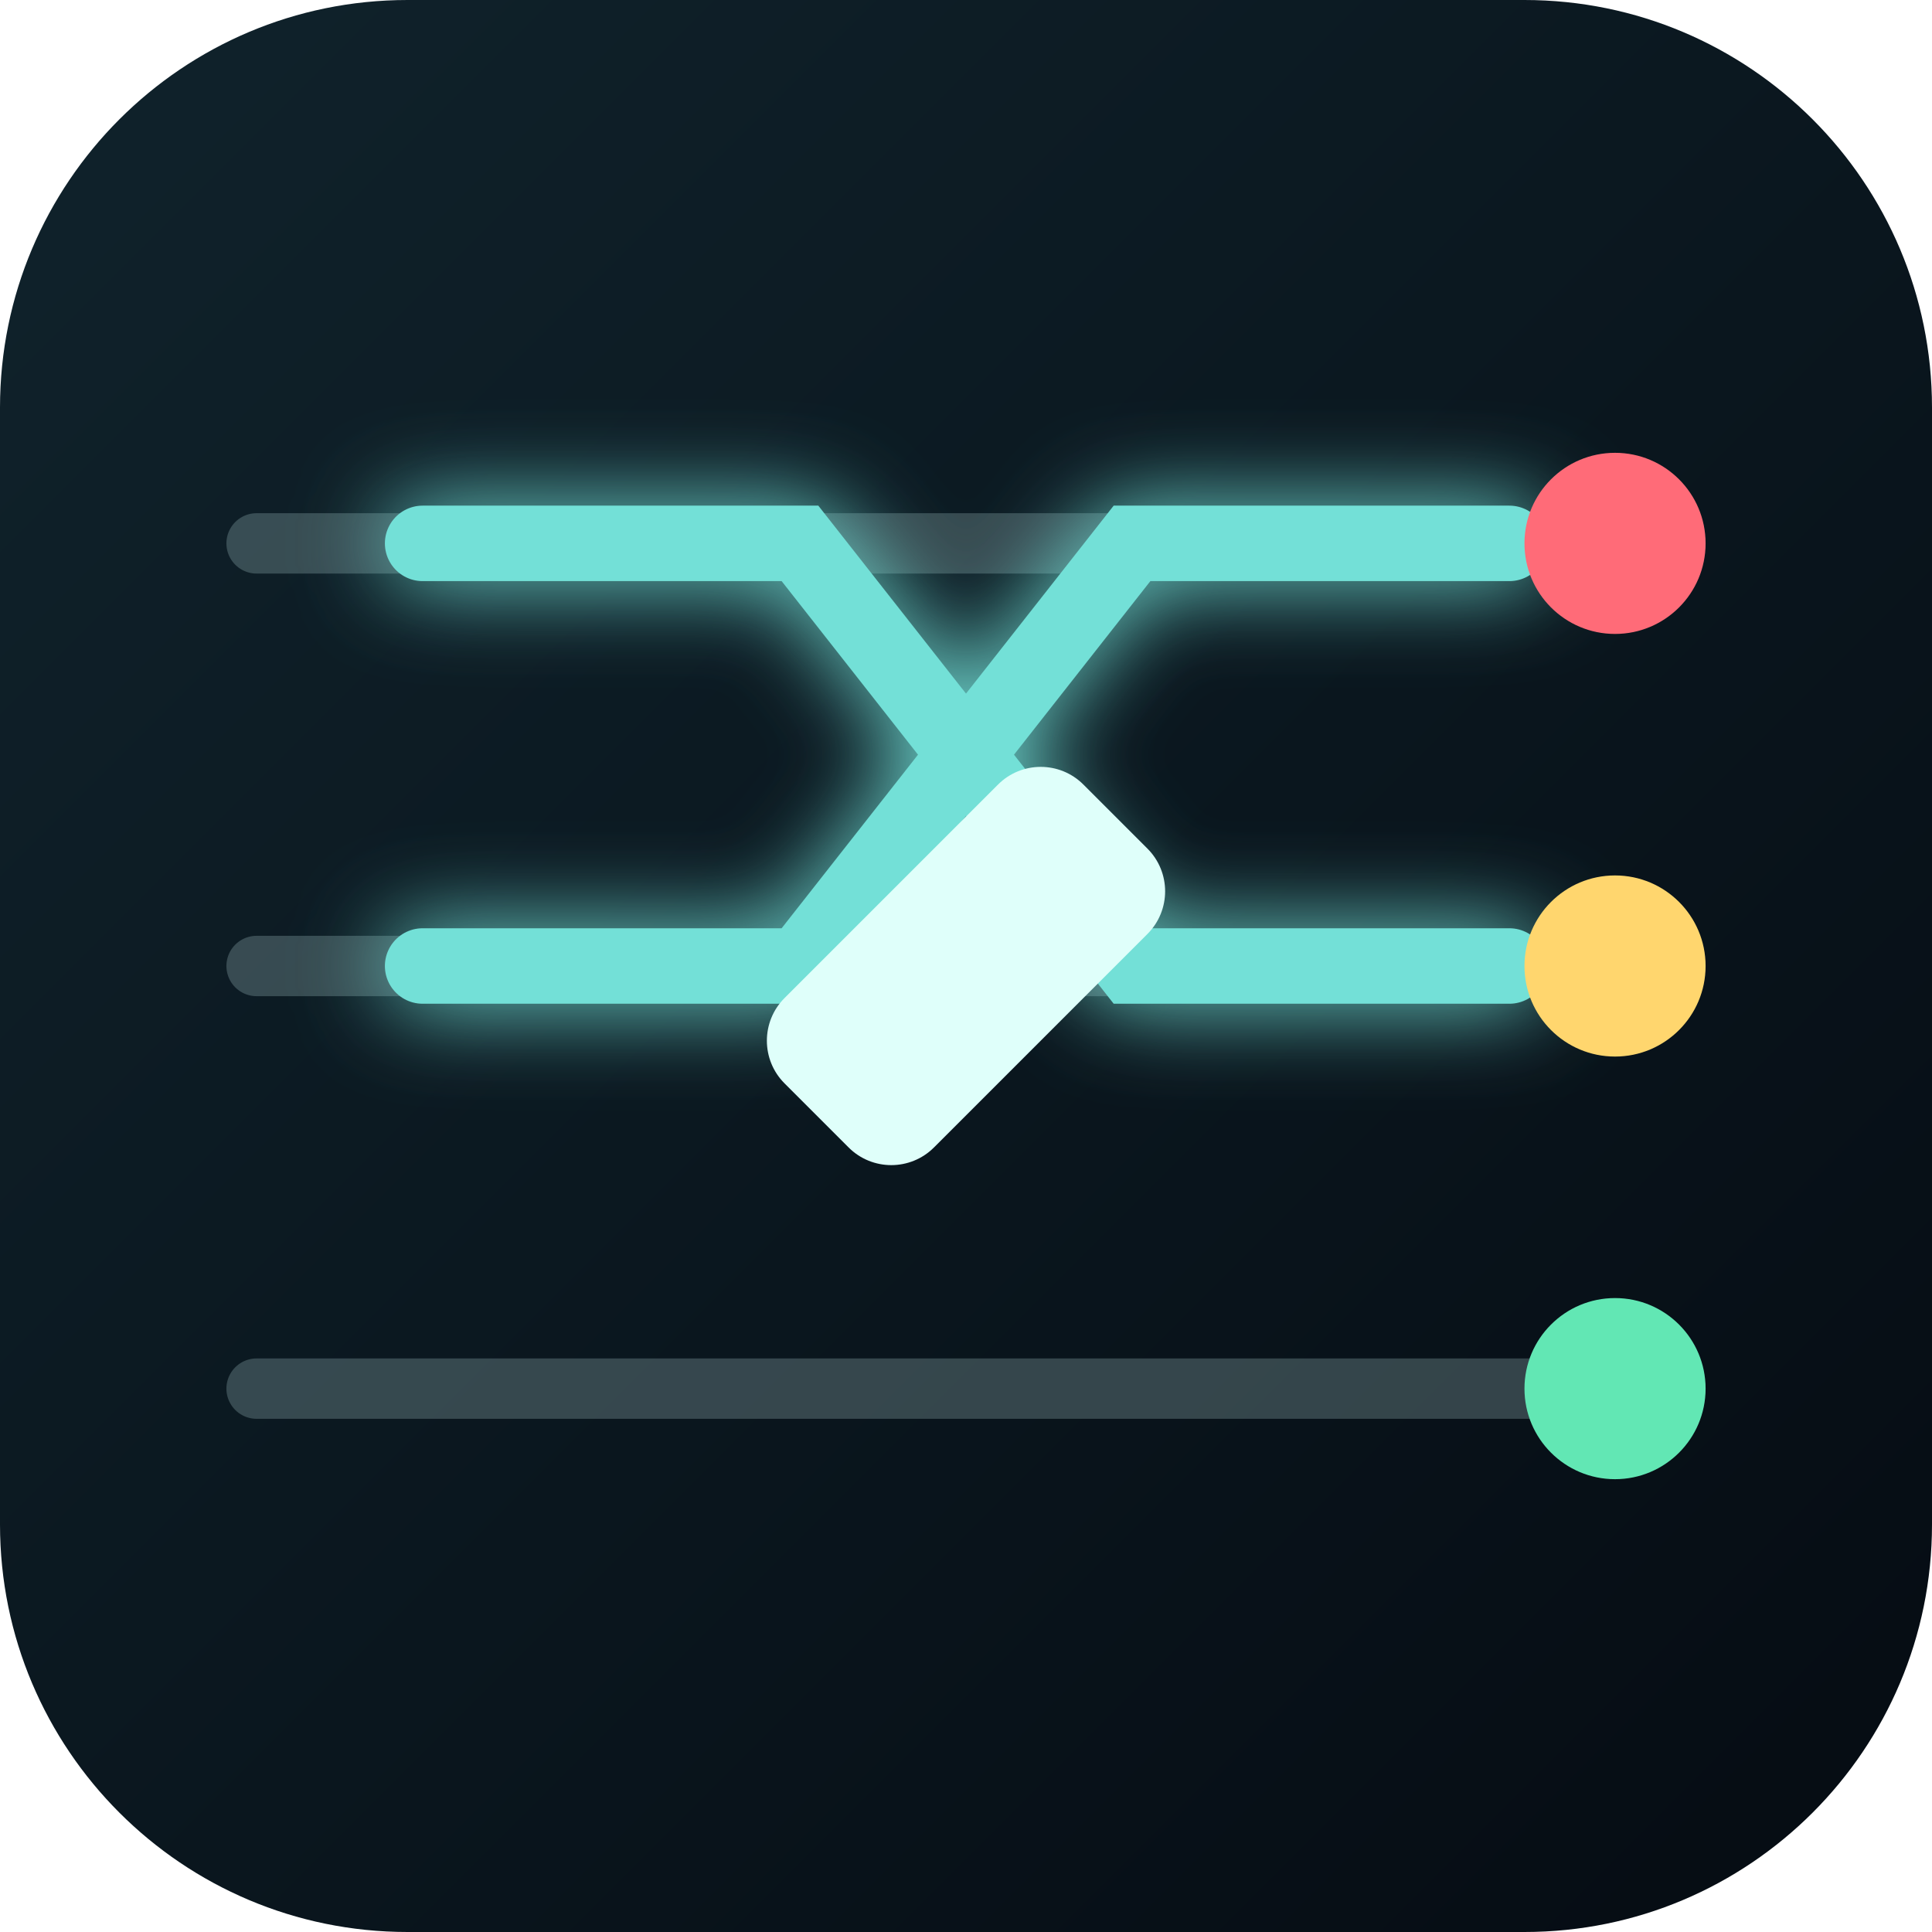
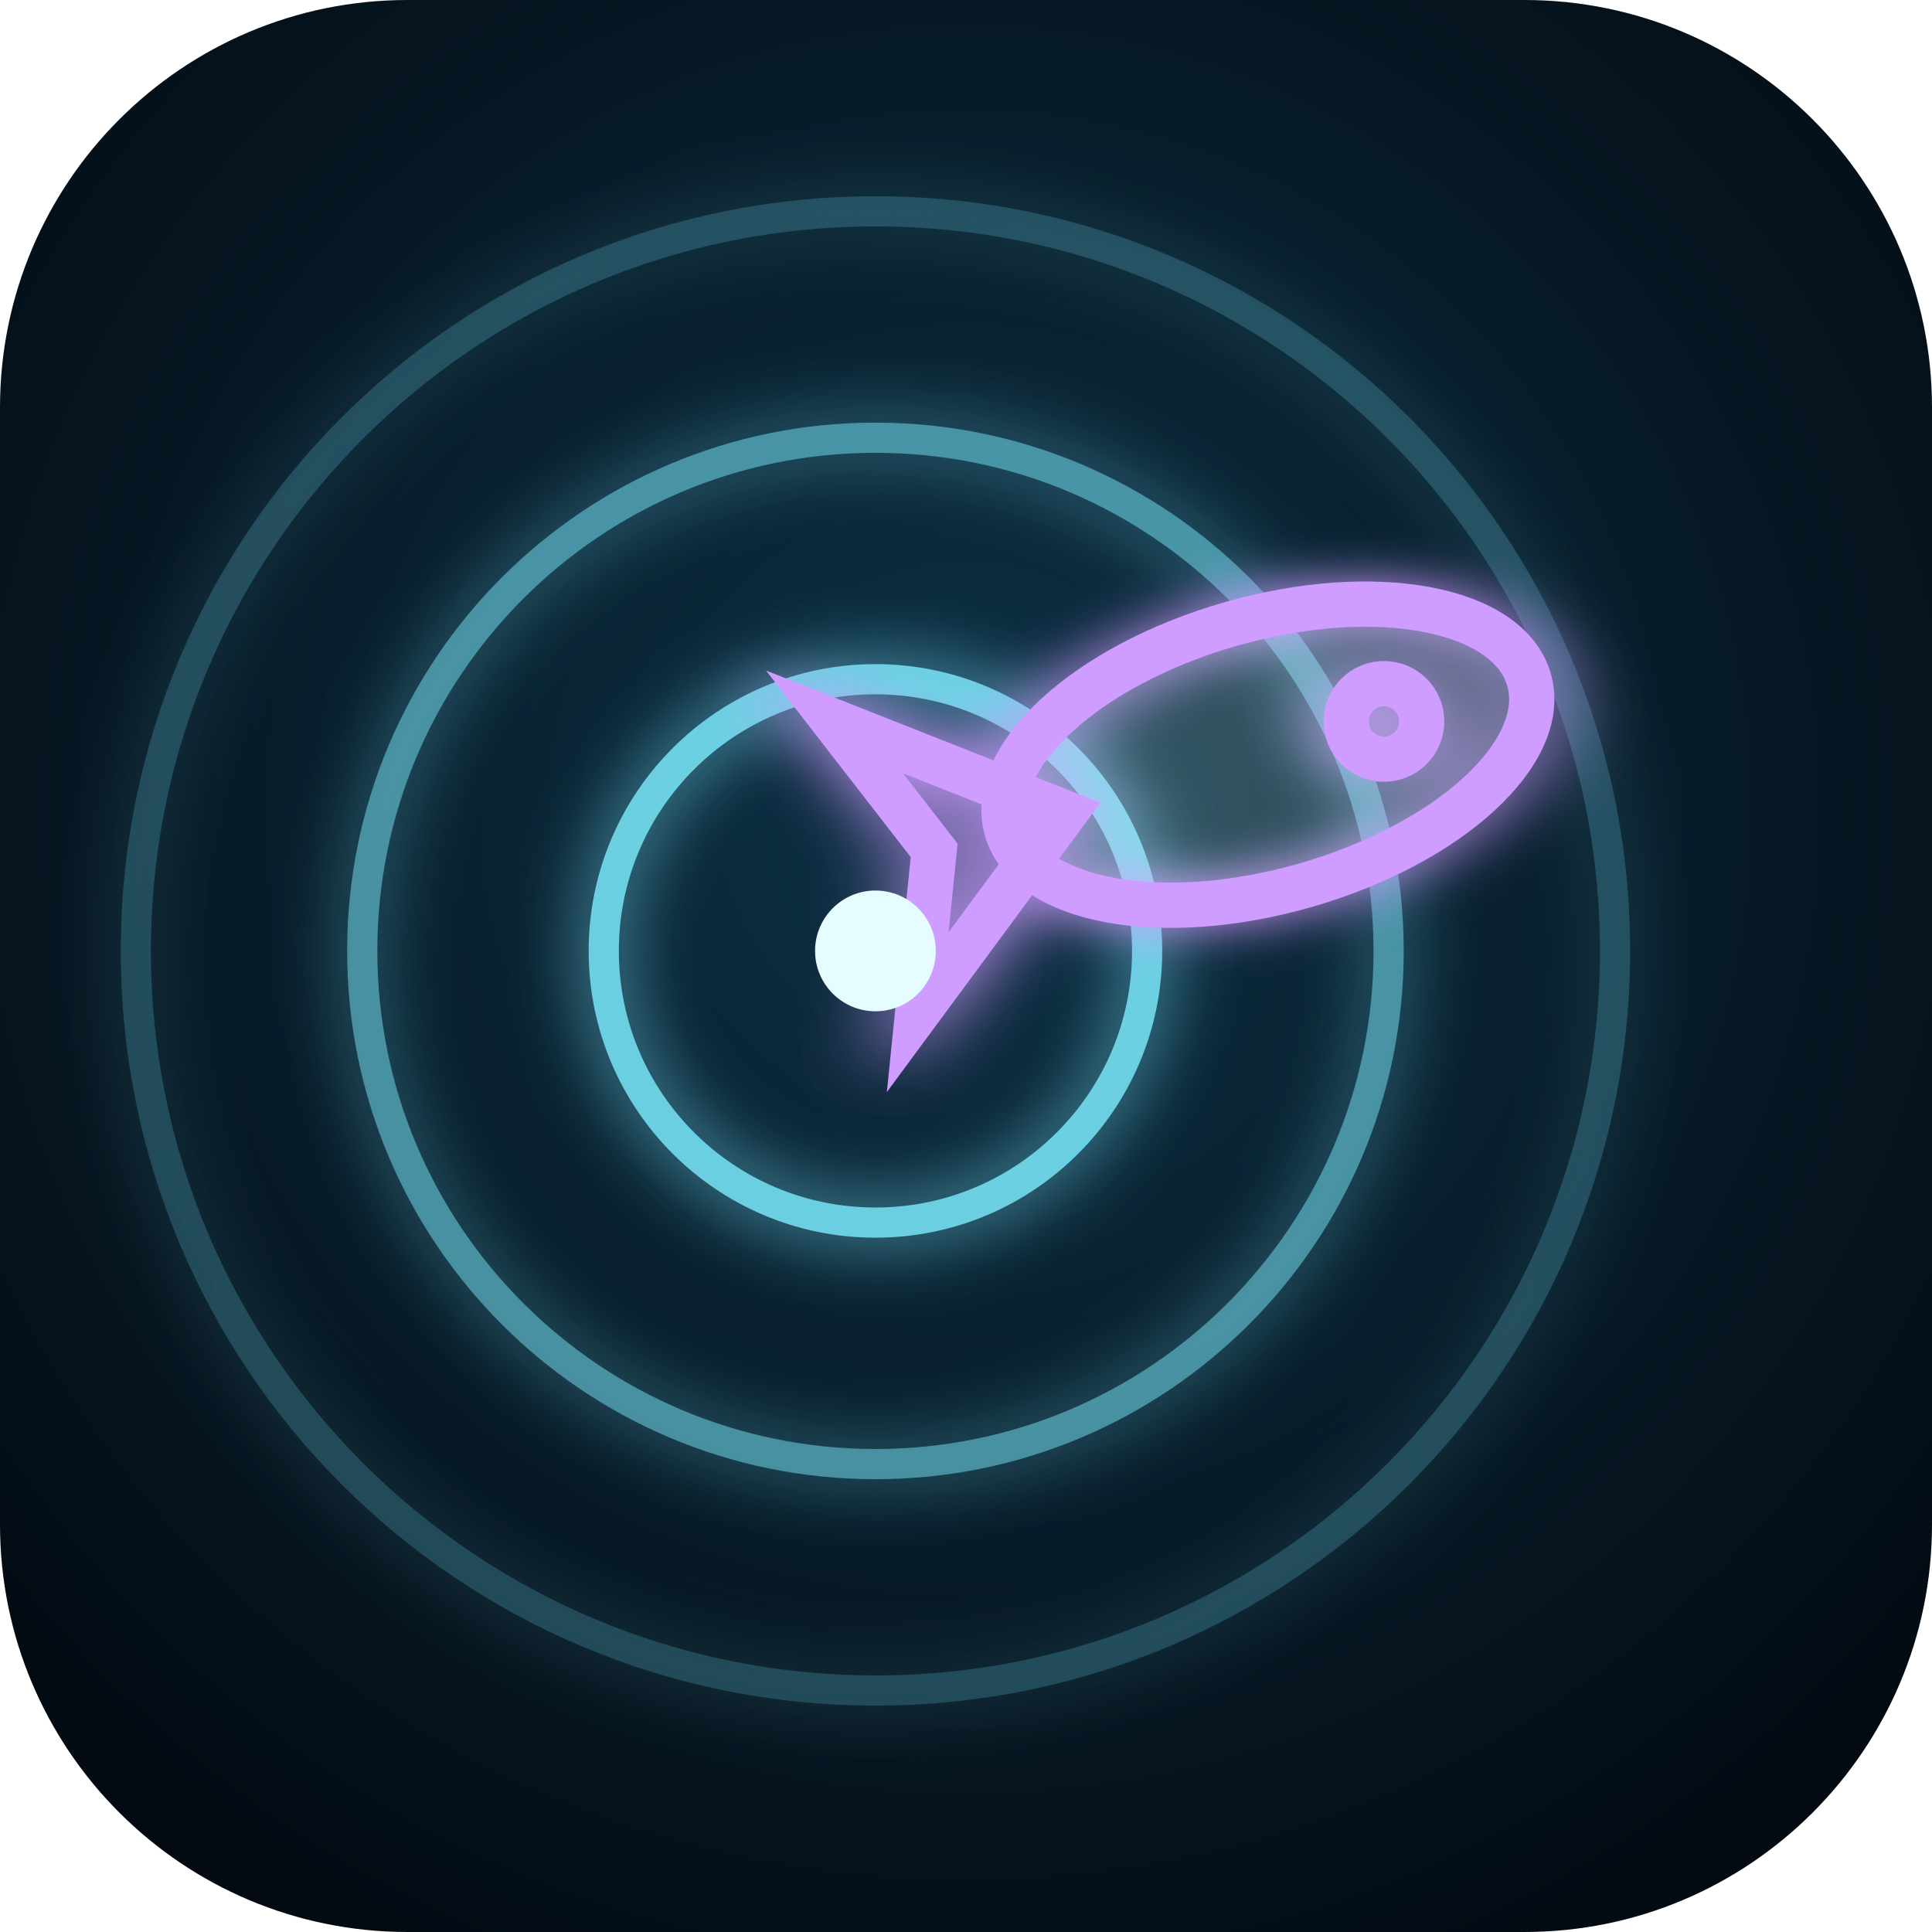
<svg xmlns="http://www.w3.org/2000/svg" viewBox="0 0 128 128">
  <defs>
-     <linearGradient id="bg" x1="0" y1="0" x2="1" y2="1">
-       <stop stop-color="#10232c" />
-       <stop offset="1" stop-color="#050b12" />
-     </linearGradient>
-     <filter id="glow" x="-40%" y="-40%" width="180%" height="180%">
-       <feGaussianBlur stdDeviation="3" result="b" />
+     <radialGradient id="bg" cx="50%" cy="42%" r="72%">
+       <stop stop-color="#0d3146" />
+       <stop offset="1" stop-color="#02070d" />
+     </radialGradient>
+     <filter id="g">
+       <feGaussianBlur stdDeviation="2.3" result="b" />
      <feMerge>
        <feMergeNode in="b" />
        <feMergeNode in="SourceGraphic" />
      </feMerge>
    </filter>
  </defs>
  <rect width="128" height="128" rx="27" fill="url(#bg)" />
-   <g fill="none" stroke="#8aa8aa" stroke-opacity=".34" stroke-width="4" stroke-linecap="round">
-     <path d="M17 36h94" />
-     <path d="M17 64h94" />
-     <path d="M17 92h94" />
+   <g fill="none" stroke="#7cecff" filter="url(#g)">
+     <circle cx="58" cy="63" r="18" stroke-opacity=".8" stroke-width="2" />
+     <circle cx="58" cy="63" r="34" stroke-opacity=".48" stroke-width="2" />
+     <circle cx="58" cy="63" r="49" stroke-opacity=".2" stroke-width="2" />
  </g>
-   <g fill="none" stroke="#73e0d7" stroke-width="5" stroke-linecap="round" filter="url(#glow)">
-     <path d="M28 36h25l22 28h25" />
-     <path d="M28 64h25l22-28h25" />
+   <g transform="translate(84 50) rotate(-16)" fill="#d9faff" fill-opacity=".10" stroke="#cf9cff" stroke-width="3" filter="url(#g)">
+     <ellipse cx="0" cy="0" rx="18" ry="9" />
+     <path d="M-14 0-27-10-23 0-27 10Z" fill="none" />
+     <circle cx="8" cy="0" r="2.5" fill="#cf9cff" />
  </g>
-   <rect x="57" y="50" width="14" height="28" rx="4" fill="#dffffa" transform="rotate(45 64 64)" />
-   <circle cx="107" cy="36" r="6" fill="#ff6b78" />
-   <circle cx="107" cy="64" r="6" fill="#ffd66e" />
-   <circle cx="107" cy="92" r="6" fill="#62e7b4" />
+   <circle cx="58" cy="63" r="4" fill="#e5fdff" />
</svg>
